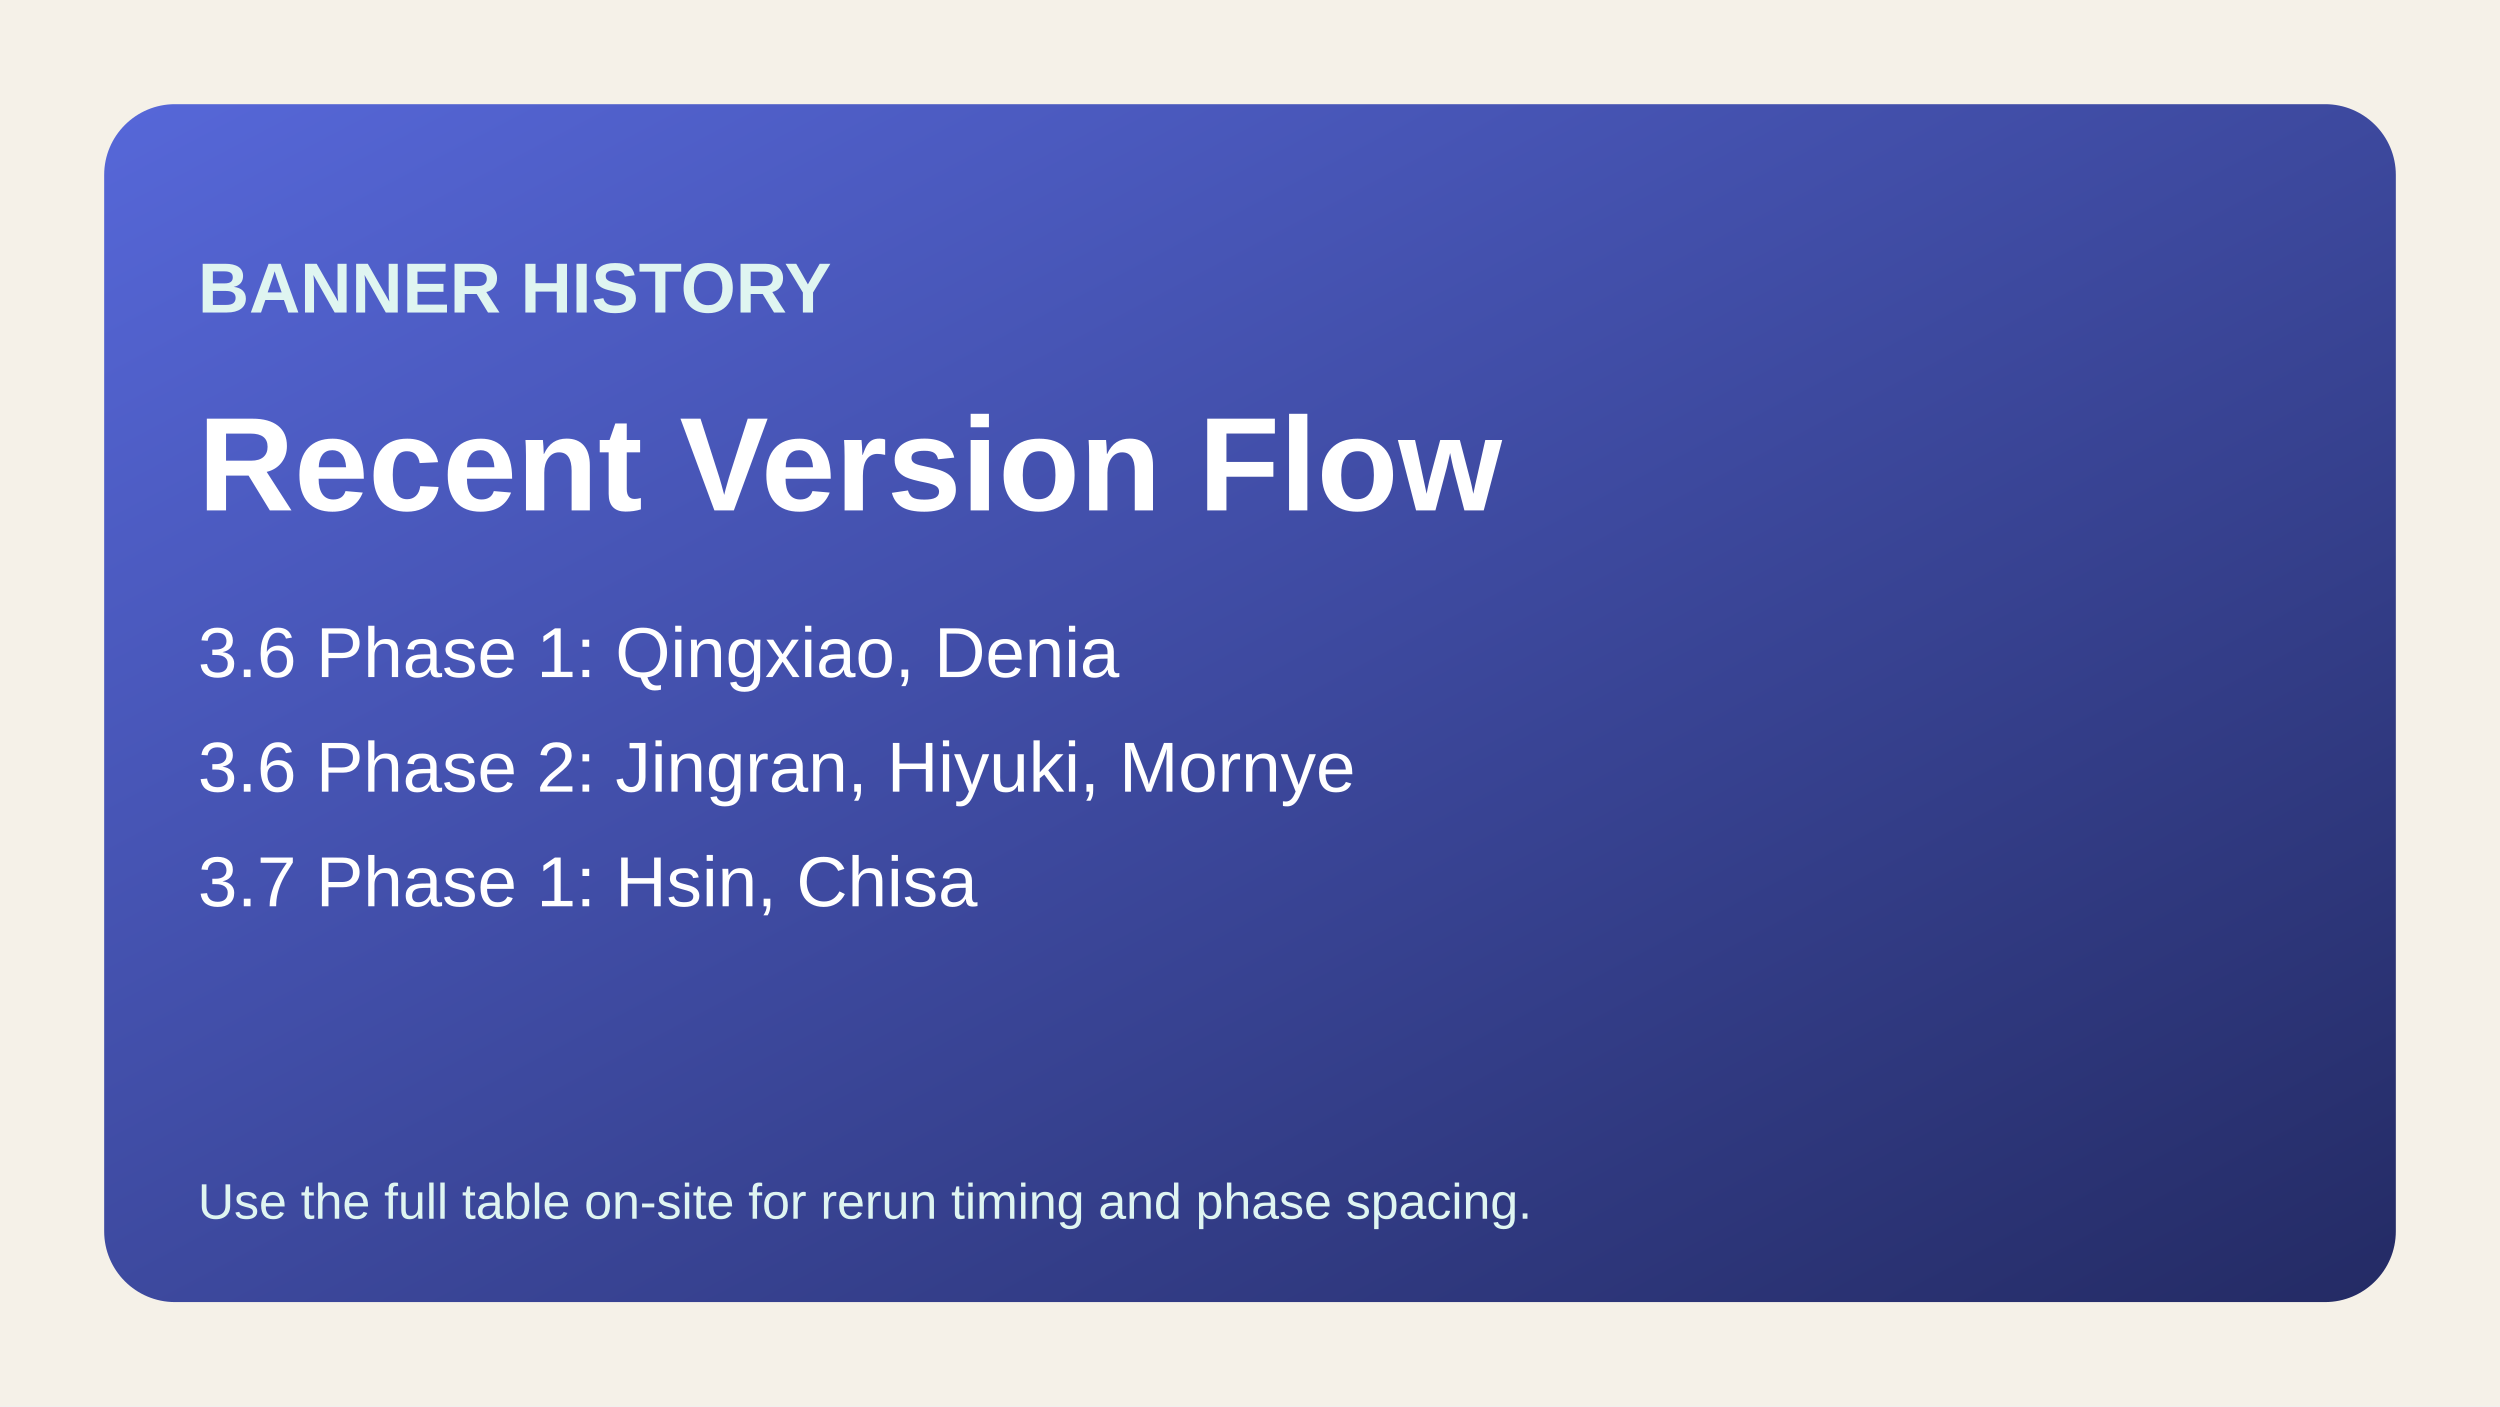
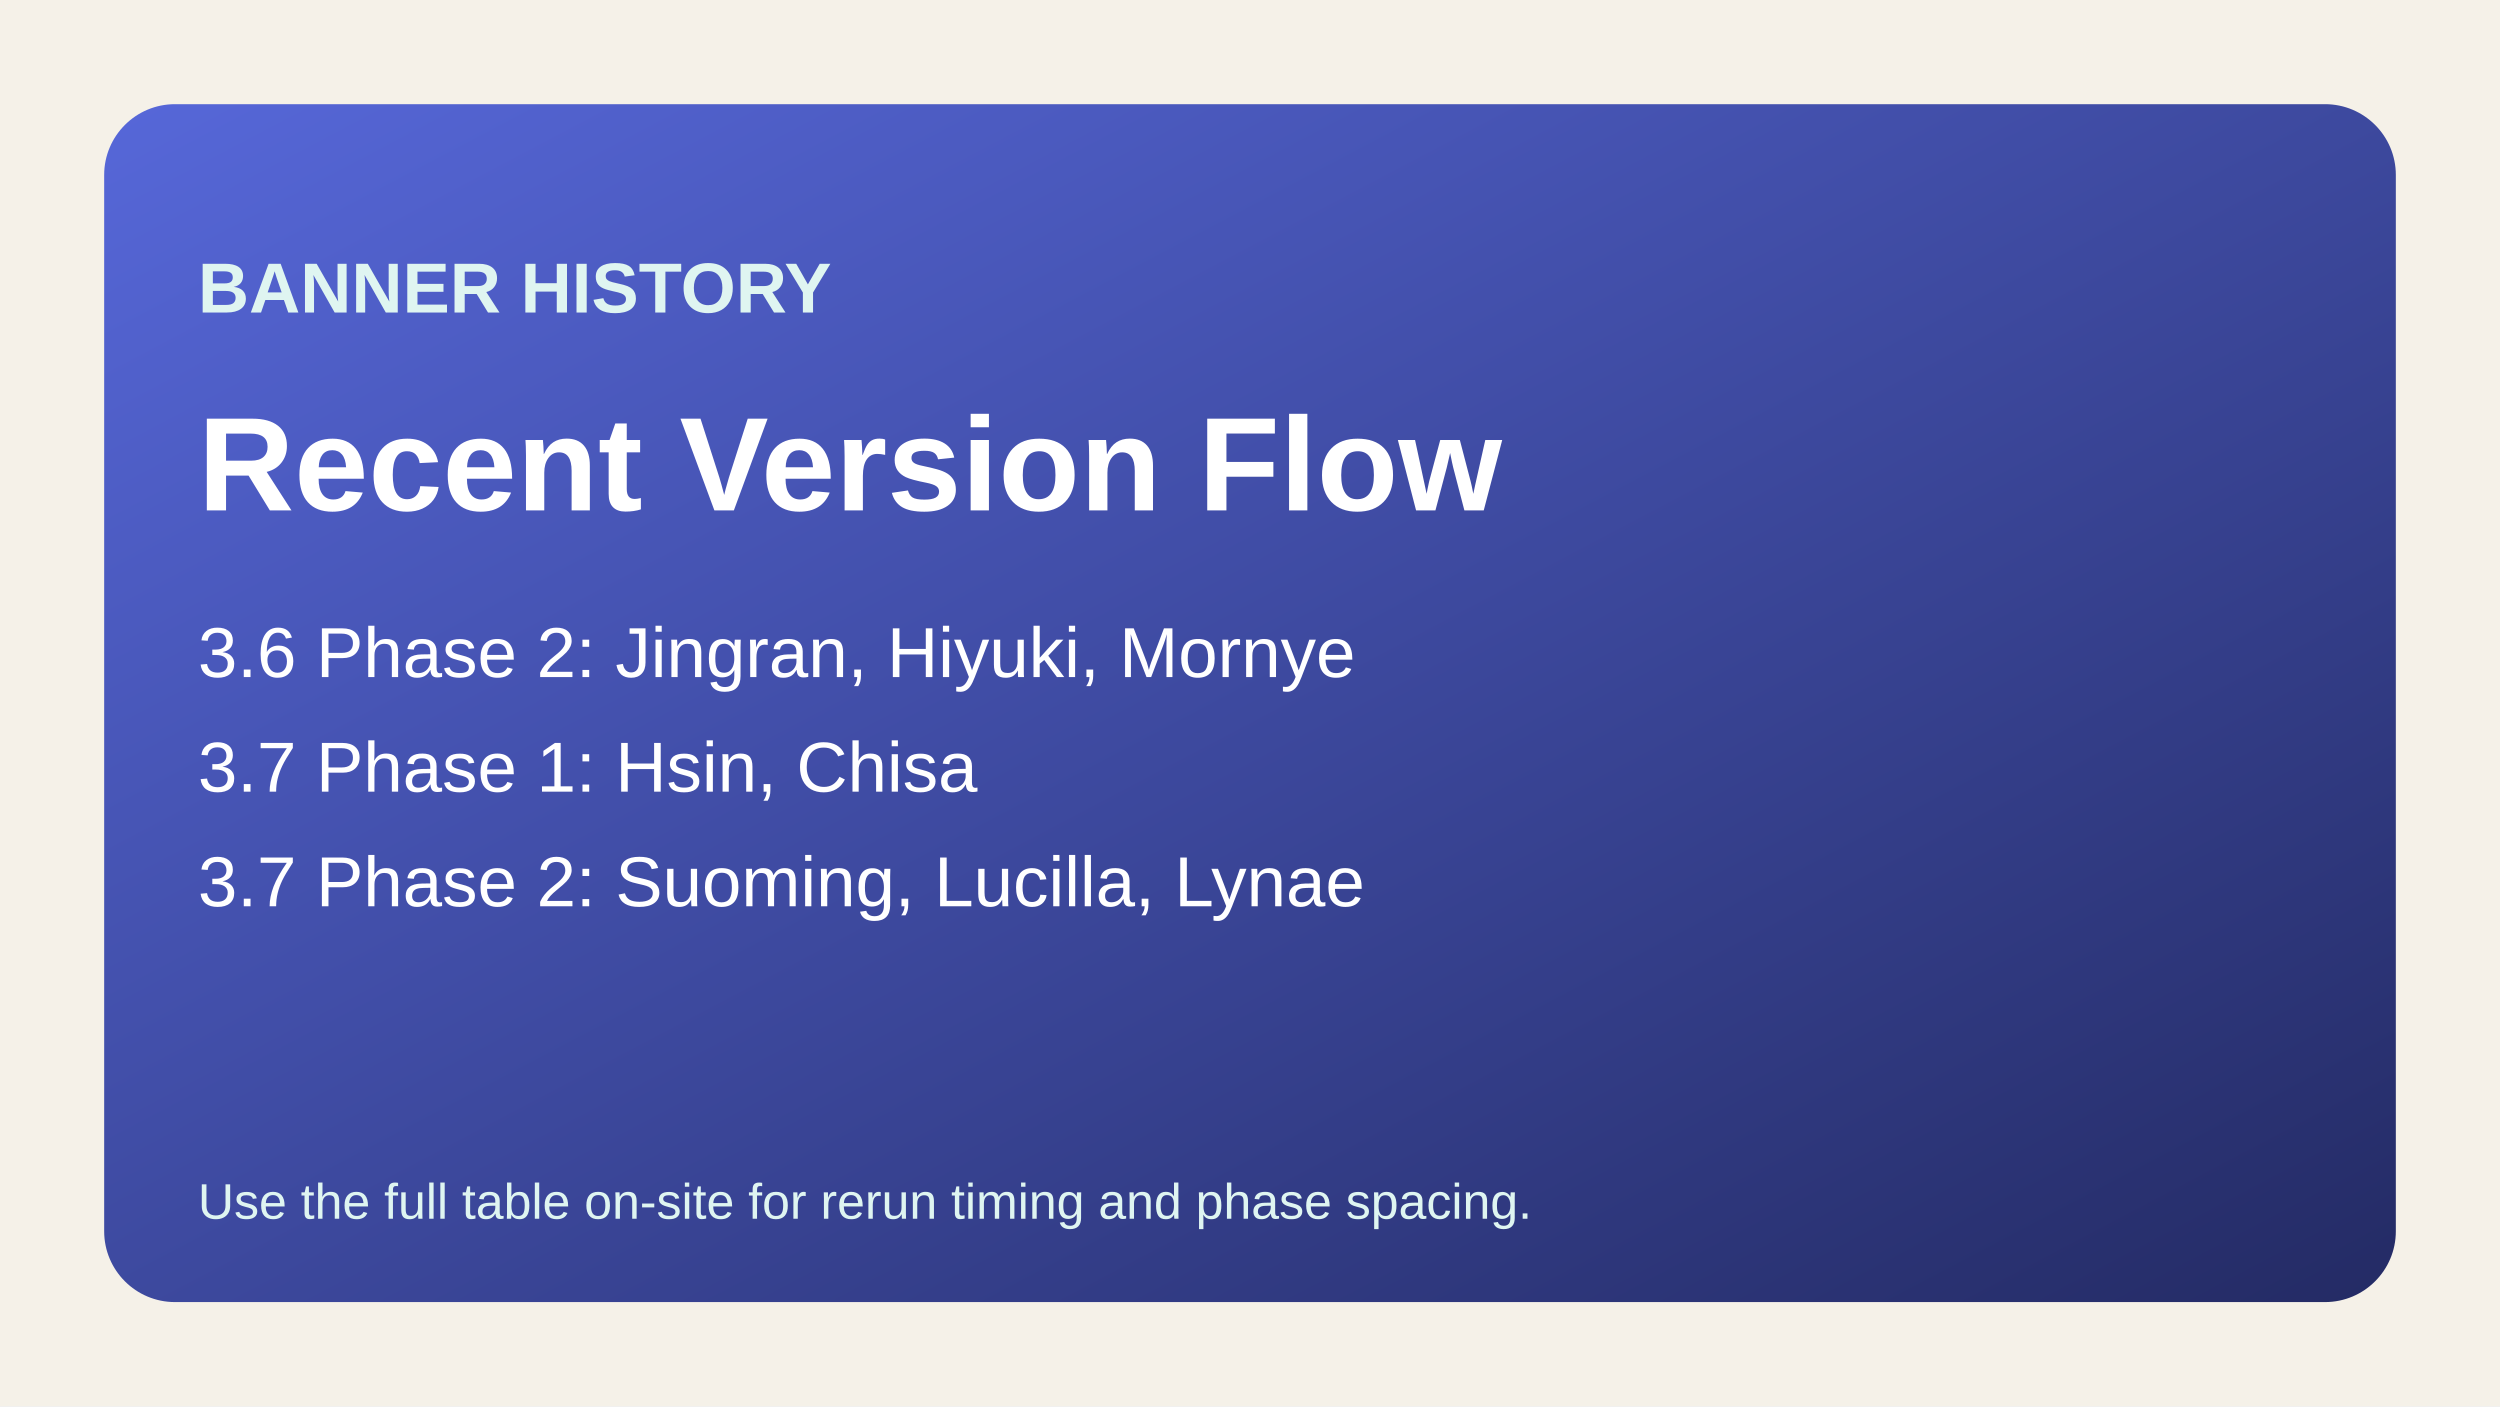
<svg xmlns="http://www.w3.org/2000/svg" width="1200" height="675" viewBox="0 0 1200 675" role="img" aria-labelledby="title desc">
  <defs>
    <linearGradient id="bg" x1="0" y1="0" x2="1" y2="1">
      <stop offset="0%" stop-color="#5667d8" />
      <stop offset="100%" stop-color="#242b65" />
    </linearGradient>
  </defs>
  <rect width="1200" height="675" fill="#f5f1e8" />
  <rect x="50" y="50" width="1100" height="575" rx="34" fill="url(#bg)" />
  <text x="95" y="150" fill="#dff5f1" font-family="Space Grotesk, Arial, sans-serif" font-size="34" font-weight="700">BANNER HISTORY</text>
  <text x="95" y="245" fill="#ffffff" font-family="Space Grotesk, Arial, sans-serif" font-size="64" font-weight="700">Recent Version Flow</text>
-   <text x="95" y="325" fill="#ffffff" font-family="IBM Plex Sans, Arial, sans-serif" font-size="34">3.6 Phase 1: Qingxiao, Denia</text>
-   <text x="95" y="380" fill="#ffffff" font-family="IBM Plex Sans, Arial, sans-serif" font-size="34">3.6 Phase 2: Jingran, Hiyuki, Mornye</text>
-   <text x="95" y="435" fill="#ffffff" font-family="IBM Plex Sans, Arial, sans-serif" font-size="34">3.7 Phase 1: Hsin, Chisa</text>
+   <text x="95" y="325" fill="#ffffff" font-family="IBM Plex Sans, Arial, sans-serif" font-size="34">3.6 Phase 2: Jingran, Hiyuki, Mornye</text>
+   <text x="95" y="380" fill="#ffffff" font-family="IBM Plex Sans, Arial, sans-serif" font-size="34">3.7 Phase 1: Hsin, Chisa</text>
+   <text x="95" y="435" fill="#ffffff" font-family="IBM Plex Sans, Arial, sans-serif" font-size="34">3.7 Phase 2: Suoming, Lucilla, Lynae</text>
  <text x="95" y="585" fill="#dff5f1" font-family="IBM Plex Sans, Arial, sans-serif" font-size="24">Use the full table on-site for rerun timing and phase spacing.</text>
</svg>
